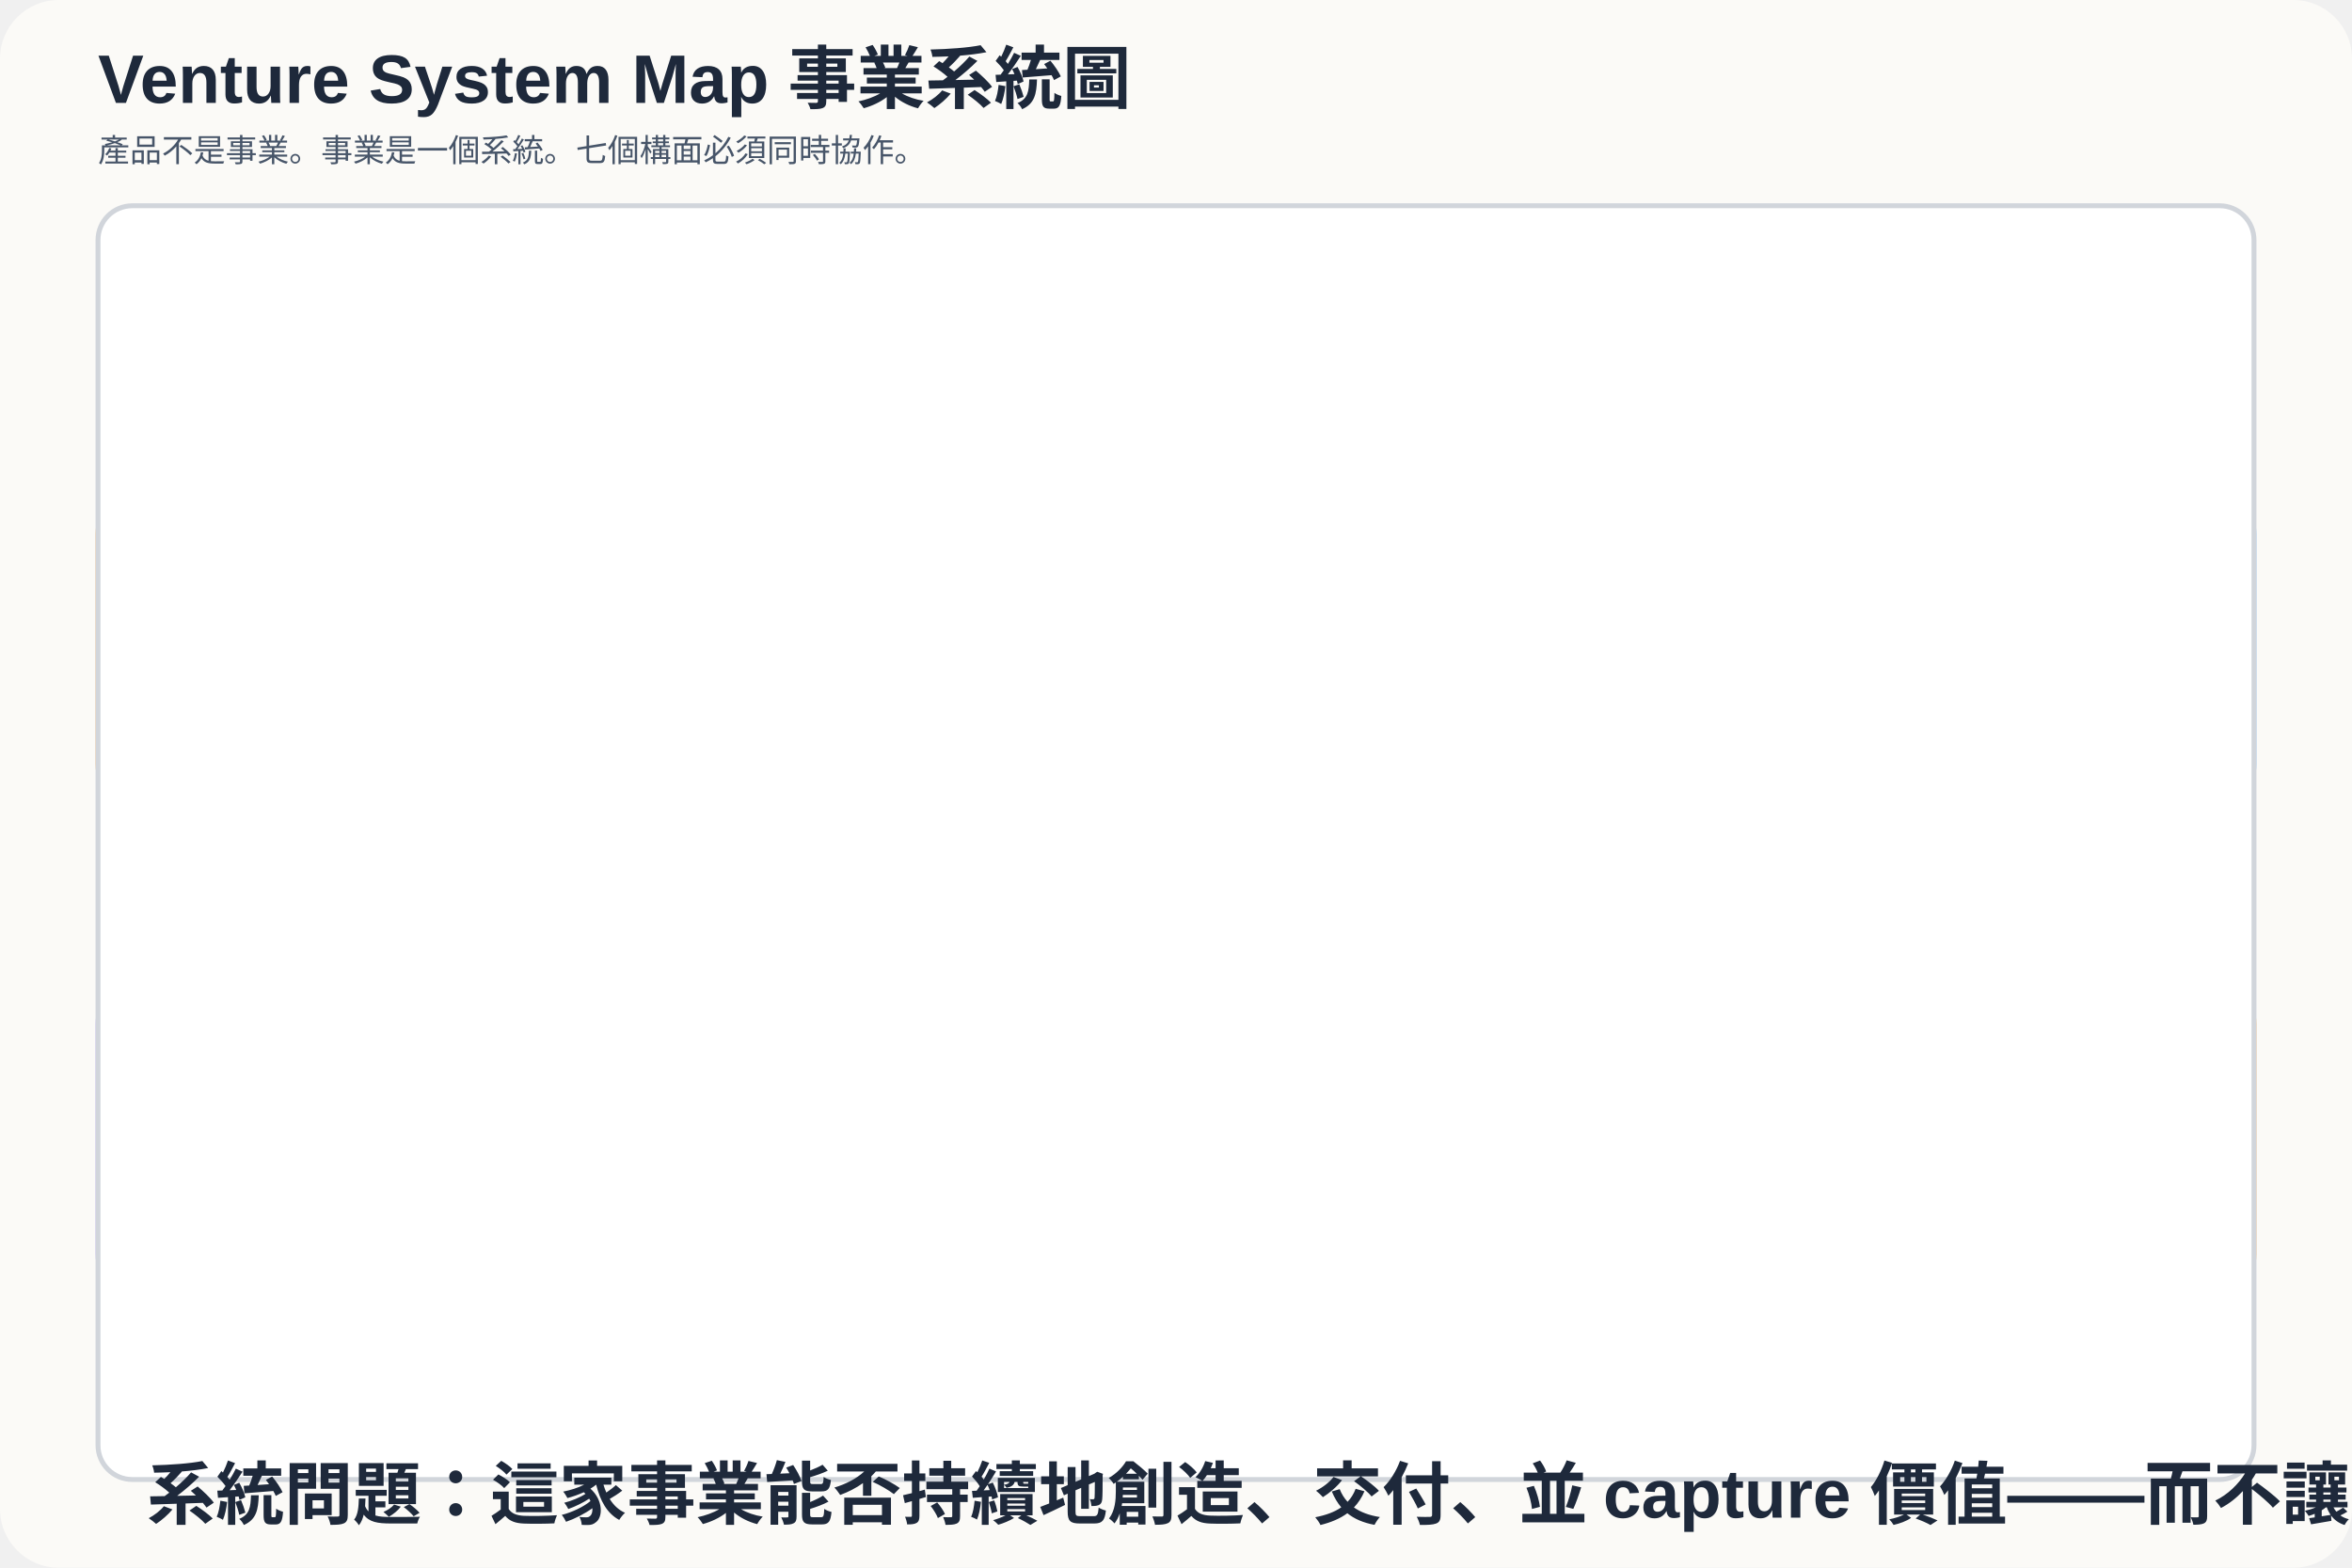
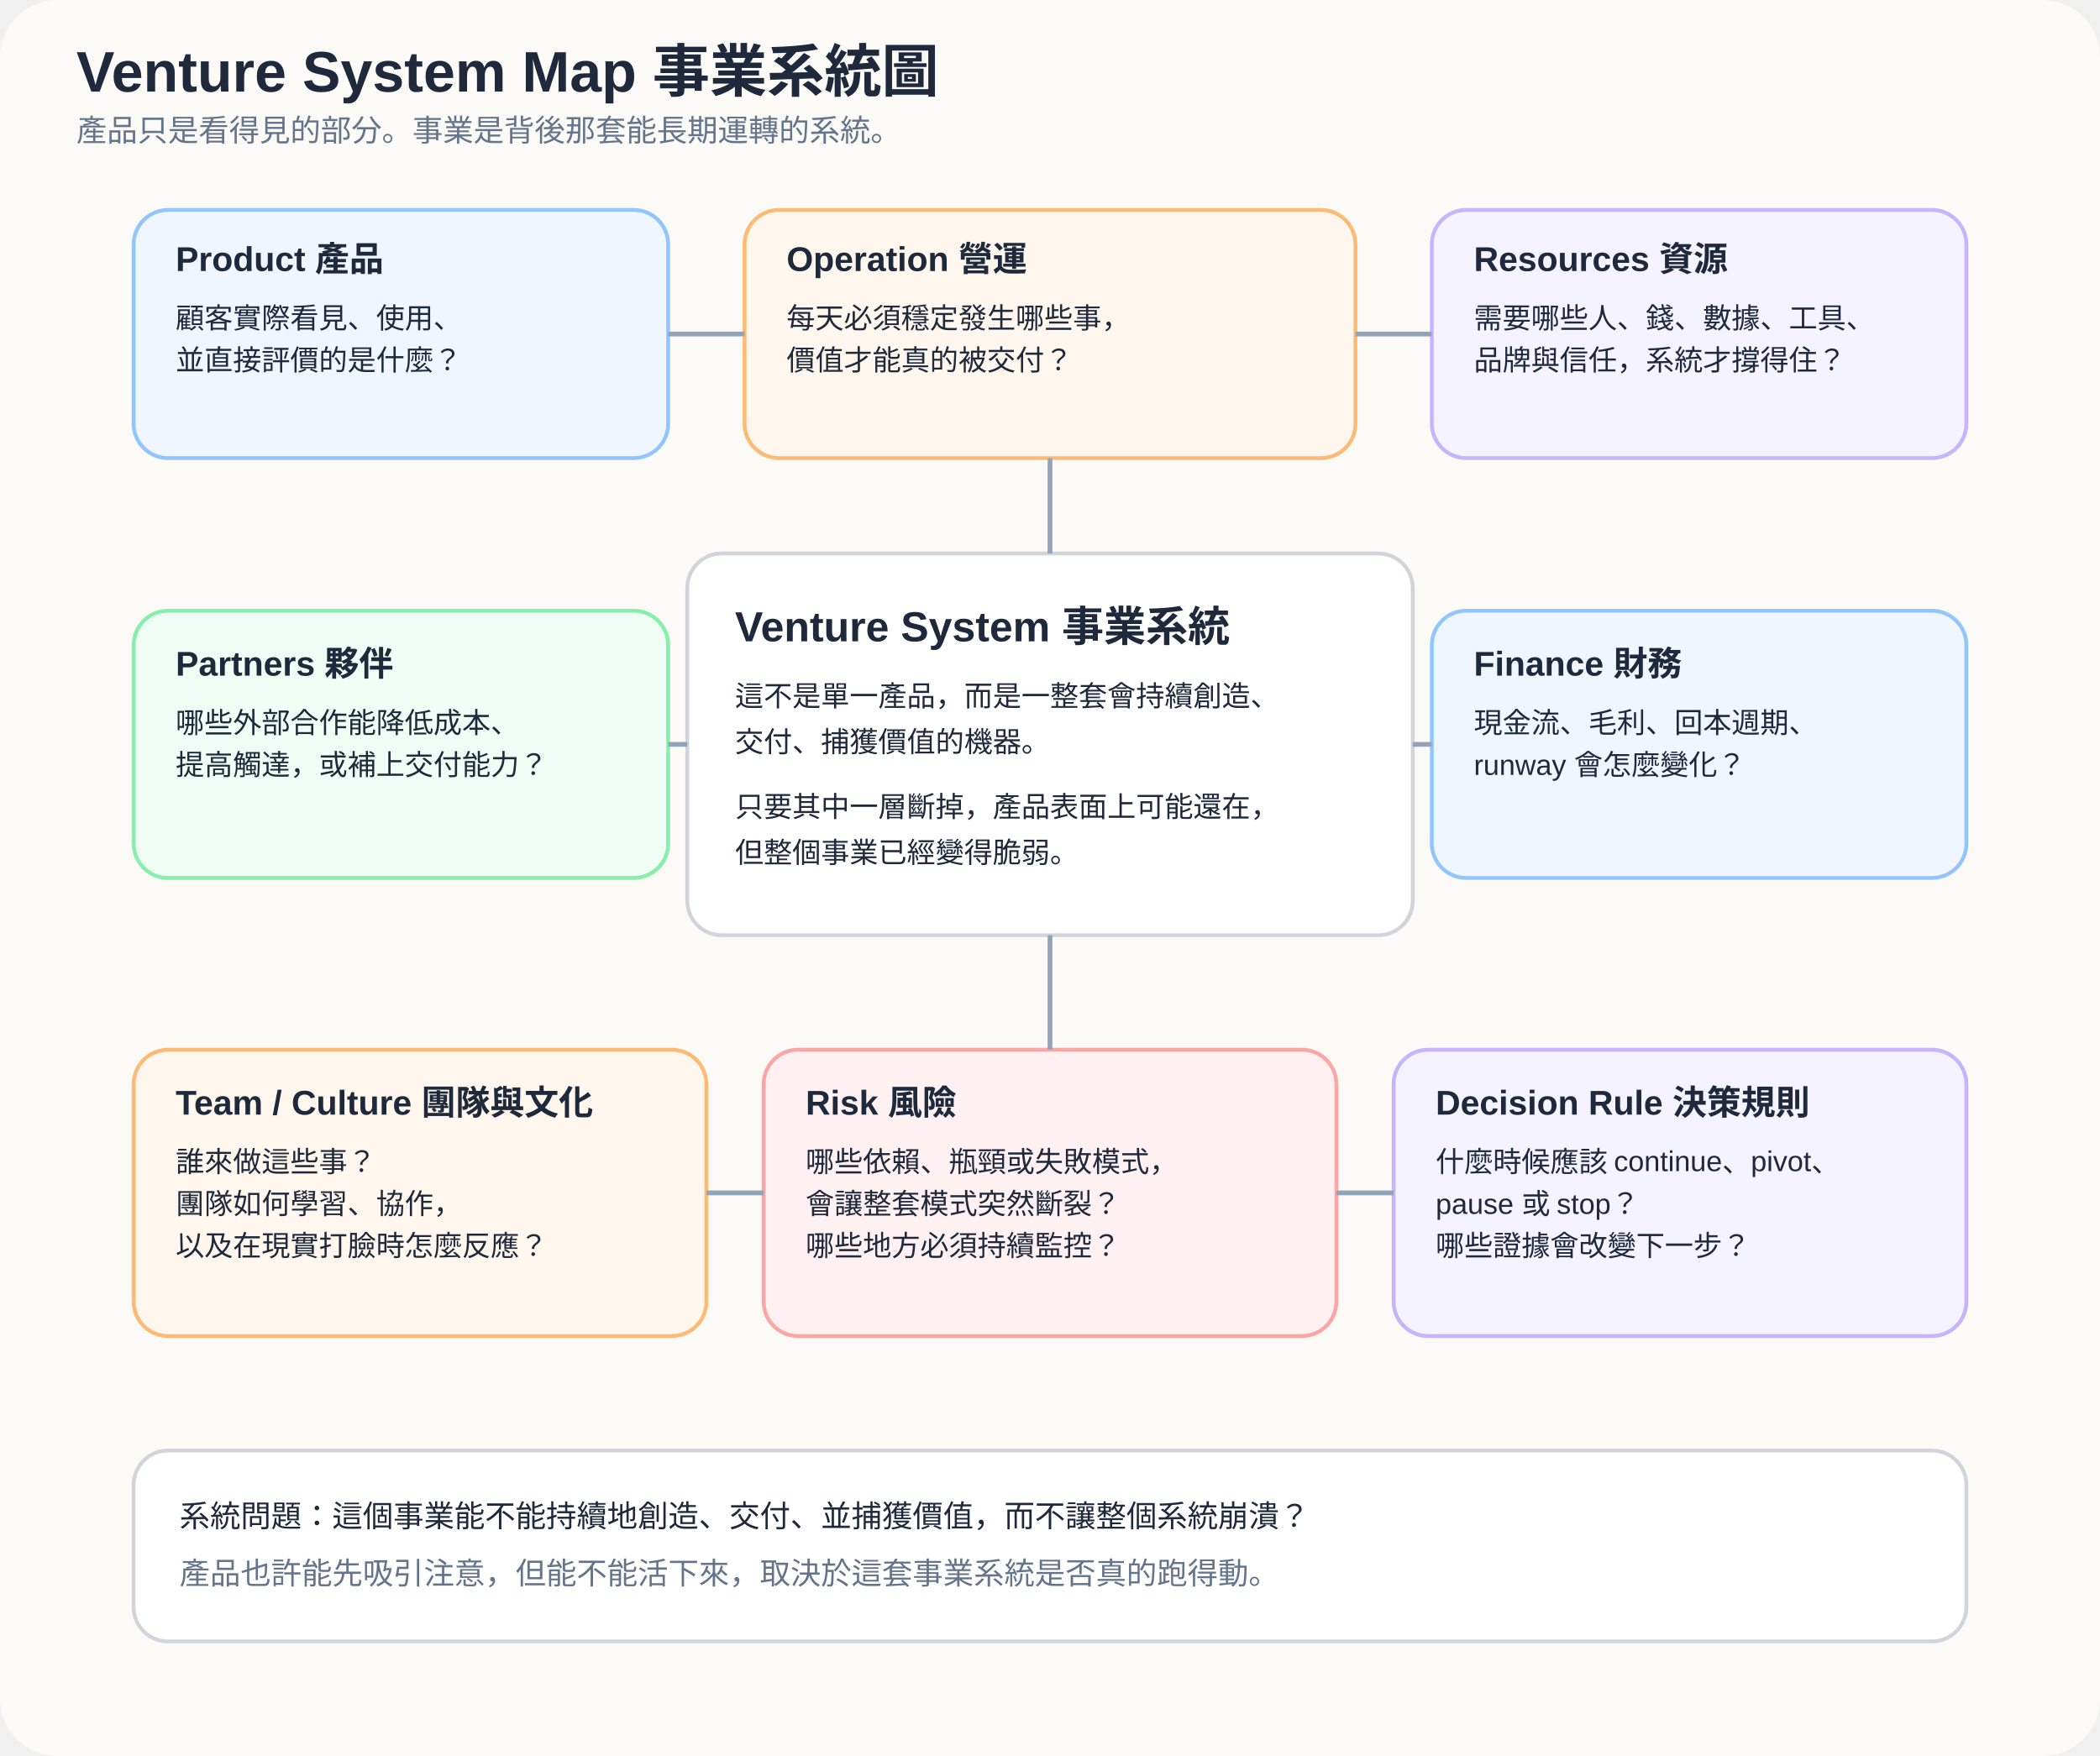
- <svg xmlns="http://www.w3.org/2000/svg" viewBox="0 0 960 640" role="img" aria-labelledby="title desc">
-   <defs>
-     <marker id="a" viewBox="0 0 10 10" refX="9" refY="5" markerWidth="8" markerHeight="8" orient="auto-start-reverse">
-       <path d="M 0 0 L 10 5 L 0 10 z" fill="#475569" />
-     </marker>
-   </defs>
+ <svg xmlns="http://www.w3.org/2000/svg" viewBox="0 0 1100 920" role="img" aria-labelledby="title desc">
  <style>
- text{font-family:'Noto Sans TC',Arial,sans-serif;fill:#1f2937}.bg{fill:#fbfaf7}.h{font-size:28px;font-weight:700;fill:#1e293b}.t{font-size:15px;font-weight:700;fill:#1e293b}.b{font-size:13px;fill:#475569}.box{fill:#fff;stroke:#d1d5db;stroke-width:2;rx:14}.blue{fill:#eff6ff;stroke:#93c5fd;stroke-width:2}.orange{fill:#fff7ed;stroke:#fdba74;stroke-width:2}.purple{fill:#f5f3ff;stroke:#c4b5fd;stroke-width:2}.green{fill:#f0fdf4;stroke:#86efac;stroke-width:2}.red{fill:#fff1f2;stroke:#fca5a5;stroke-width:2}.arrow{stroke:#718096;stroke-width:2;fill:none;marker-end:url(#a)}
+     text { font-family: 'Noto Sans TC', Arial, sans-serif; }
+     .title { font-size: 30px; font-weight: 700; fill: #1e293b; }
+     .sub { font-size: 16px; fill: #64748b; }
+     .card-title { font-size: 18px; font-weight: 700; fill: #1e293b; }
+     .card-body { font-size: 15px; fill: #1e293b; }
+     .center-title { font-size: 22px; font-weight: 700; fill: #1e293b; }
+     .center-body { font-size: 15px; fill: #1e293b; }
+     .footer { font-size: 16px; fill: #1e293b; }
+     .card { fill: #fff; stroke: #d1d5db; stroke-width: 2; rx: 18; }
+     .blue { fill: #eff6ff; stroke: #93c5fd; }
+     .green { fill: #f0fdf4; stroke: #86efac; }
+     .orange { fill: #fff7ed; stroke: #fdba74; }
+     .purple { fill: #f5f3ff; stroke: #c4b5fd; }
+     .red { fill: #fff1f2; stroke: #fca5a5; }
+     .line { stroke: #94a3b8; stroke-width: 2.5; }
  </style>
-   <rect width="960" height="640" rx="24" fill="#fbfaf7" />
-   <text class="h" x="40" y="42">Venture System Map 事業系統圖</text>
-   <text class="b" x="40" y="66">產品不是事業。事業是一個系統。七個構面必須同時協作。</text>
-   <rect class="blue" x="360" y="88" width="240" height="90" rx="18" />
-   <text class="t" x="380" y="118">Value Proposition 價值主張</text>
-   <text class="b" x="380" y="142">什麼樣的承諾必須被兌現？</text>
-   <rect class="orange" x="40" y="200" width="210" height="130" rx="18" />
-   <text class="t" x="60" y="228">Key Activities 關鍵活動</text>
-   <text class="b" x="60" y="252">銷售、交付、產品、數據、客服</text>
-   <path class="arrow" d="M250 265 H360" />
-   <rect class="blue" x="710" y="200" width="210" height="130" rx="18" />
-   <text class="t" x="730" y="228">Key Resources 關鍵資源</text>
-   <text class="b" x="730" y="252">人、資金、數據、品牌、技術</text>
-   <path class="arrow" d="M710 265 H600" />
-   <rect class="purple" x="40" y="400" width="210" height="130" rx="18" />
-   <text class="t" x="60" y="428">Key Partners 關鍵夥伴</text>
-   <text class="b" x="60" y="452">誰的參與是讓整個模式跑起來的必要條件？</text>
-   <path class="arrow" d="M250 465 H360" />
-   <rect class="green" x="360" y="360" width="240" height="130" rx="18" />
-   <text class="t" x="380" y="388">Team &amp; Culture 團隊與文化</text>
-   <text class="b" x="380" y="412">誰能夠學習和執行？</text>
-   <text class="b" x="380" y="432">團隊聽到壞消息時會如何反應？</text>
-   <rect class="orange" x="710" y="400" width="210" height="130" rx="18" />
-   <text class="t" x="730" y="428">Finance 財務</text>
-   <text class="b" x="730" y="452">現金流、利潤率、跑道、回本期</text>
-   <path class="arrow" d="M710 465 H600" />
-   <rect class="red" x="360" y="520" width="240" height="70" rx="18" />
-   <text class="t" x="380" y="548">Risk &amp; Kill Criteria 風險與停止條件</text>
-   <text class="b" x="380" y="572">什麼可能讓整個系統崩潰？什麼時候果斷停損？</text>
-   <rect class="box" x="40" y="84" width="880" height="520" rx="20" />
-   <text class="h" x="60" y="620">系統問題：這家事業能否持續地創造、交付、並 capture 價值——而不讓系統崩潰？</text>
+   <rect width="1100" height="920" rx="30" fill="#fbfaf7" />
+   <text class="title" x="40" y="48">Venture System Map 事業系統圖</text>
+   <text class="sub" x="40" y="74">產品只是看得見的部分。事業是背後那套能長期運轉的系統。</text>
+   <rect class="card blue" x="70" y="110" width="280" height="130" rx="18" />
+   <text class="card-title" x="92" y="142">Product 產品</text>
+   <text class="card-body" x="92" y="172">顧客實際看見、使用、</text>
+   <text class="card-body" x="92" y="194">並直接評價的是什麼？</text>
+   <rect class="card orange" x="390" y="110" width="320" height="130" rx="18" />
+   <text class="card-title" x="412" y="142">Operation 營運</text>
+   <text class="card-body" x="412" y="172">每天必須穩定發生哪些事，</text>
+   <text class="card-body" x="412" y="194">價值才能真的被交付？</text>
+   <rect class="card purple" x="750" y="110" width="280" height="130" rx="18" />
+   <text class="card-title" x="772" y="142">Resources 資源</text>
+   <text class="card-body" x="772" y="172">需要哪些人、錢、數據、工具、</text>
+   <text class="card-body" x="772" y="194">品牌與信任，系統才撐得住？</text>
+   <rect class="card green" x="70" y="320" width="280" height="140" rx="18" />
+   <text class="card-title" x="92" y="354">Partners 夥伴</text>
+   <text class="card-body" x="92" y="384">哪些外部合作能降低成本、</text>
+   <text class="card-body" x="92" y="406">提高觸達，或補上交付能力？</text>
+   <rect class="card" x="360" y="290" width="380" height="200" rx="22" fill="#ffffff" />
+   <text class="center-title" x="385" y="336">Venture System 事業系統</text>
+   <text class="center-body" x="385" y="370">這不是單一產品，而是一整套會持續創造、</text>
+   <text class="center-body" x="385" y="394">交付、捕獲價值的機器。</text>
+   <text class="center-body" x="385" y="428">只要其中一層斷掉，產品表面上可能還在，</text>
+   <text class="center-body" x="385" y="452">但整個事業已經變得脆弱。</text>
+   <rect class="card blue" x="750" y="320" width="280" height="140" rx="18" />
+   <text class="card-title" x="772" y="354">Finance 財務</text>
+   <text class="card-body" x="772" y="384">現金流、毛利、回本週期、</text>
+   <text class="card-body" x="772" y="406">runway 會怎麼變化？</text>
+   <rect class="card orange" x="70" y="550" width="300" height="150" rx="18" />
+   <text class="card-title" x="92" y="584">Team / Culture 團隊與文化</text>
+   <text class="card-body" x="92" y="614">誰來做這些事？</text>
+   <text class="card-body" x="92" y="636">團隊如何學習、協作，</text>
+   <text class="card-body" x="92" y="658">以及在現實打臉時怎麼反應？</text>
+   <rect class="card red" x="400" y="550" width="300" height="150" rx="18" />
+   <text class="card-title" x="422" y="584">Risk 風險</text>
+   <text class="card-body" x="422" y="614">哪些依賴、瓶頸或失敗模式，</text>
+   <text class="card-body" x="422" y="636">會讓整套模式突然斷裂？</text>
+   <text class="card-body" x="422" y="658">哪些地方必須持續監控？</text>
+   <rect class="card purple" x="730" y="550" width="300" height="150" rx="18" />
+   <text class="card-title" x="752" y="584">Decision Rule 決策規則</text>
+   <text class="card-body" x="752" y="614">什麼時候應該 continue、pivot、</text>
+   <text class="card-body" x="752" y="636">pause 或 stop？</text>
+   <text class="card-body" x="752" y="658">哪些證據會改變下一步？</text>
+   <line class="line" x1="350" y1="175" x2="390" y2="175" />
+   <line class="line" x1="710" y1="175" x2="750" y2="175" />
+   <line class="line" x1="350" y1="390" x2="360" y2="390" />
+   <line class="line" x1="740" y1="390" x2="750" y2="390" />
+   <line class="line" x1="370" y1="625" x2="400" y2="625" />
+   <line class="line" x1="700" y1="625" x2="730" y2="625" />
+   <line class="line" x1="550" y1="240" x2="550" y2="290" />
+   <line class="line" x1="550" y1="490" x2="550" y2="550" />
+   <rect class="card" x="70" y="760" width="960" height="100" rx="20" fill="#ffffff" />
+   <text class="footer" x="94" y="800">系統問題：這個事業能不能持續地創造、交付、並捕獲價值，而不讓整個系統崩潰？</text>
+   <text class="sub" x="94" y="830">產品也許能先吸引注意，但能不能活下來，取決於這套事業系統是否真的跑得動。</text>
</svg>
